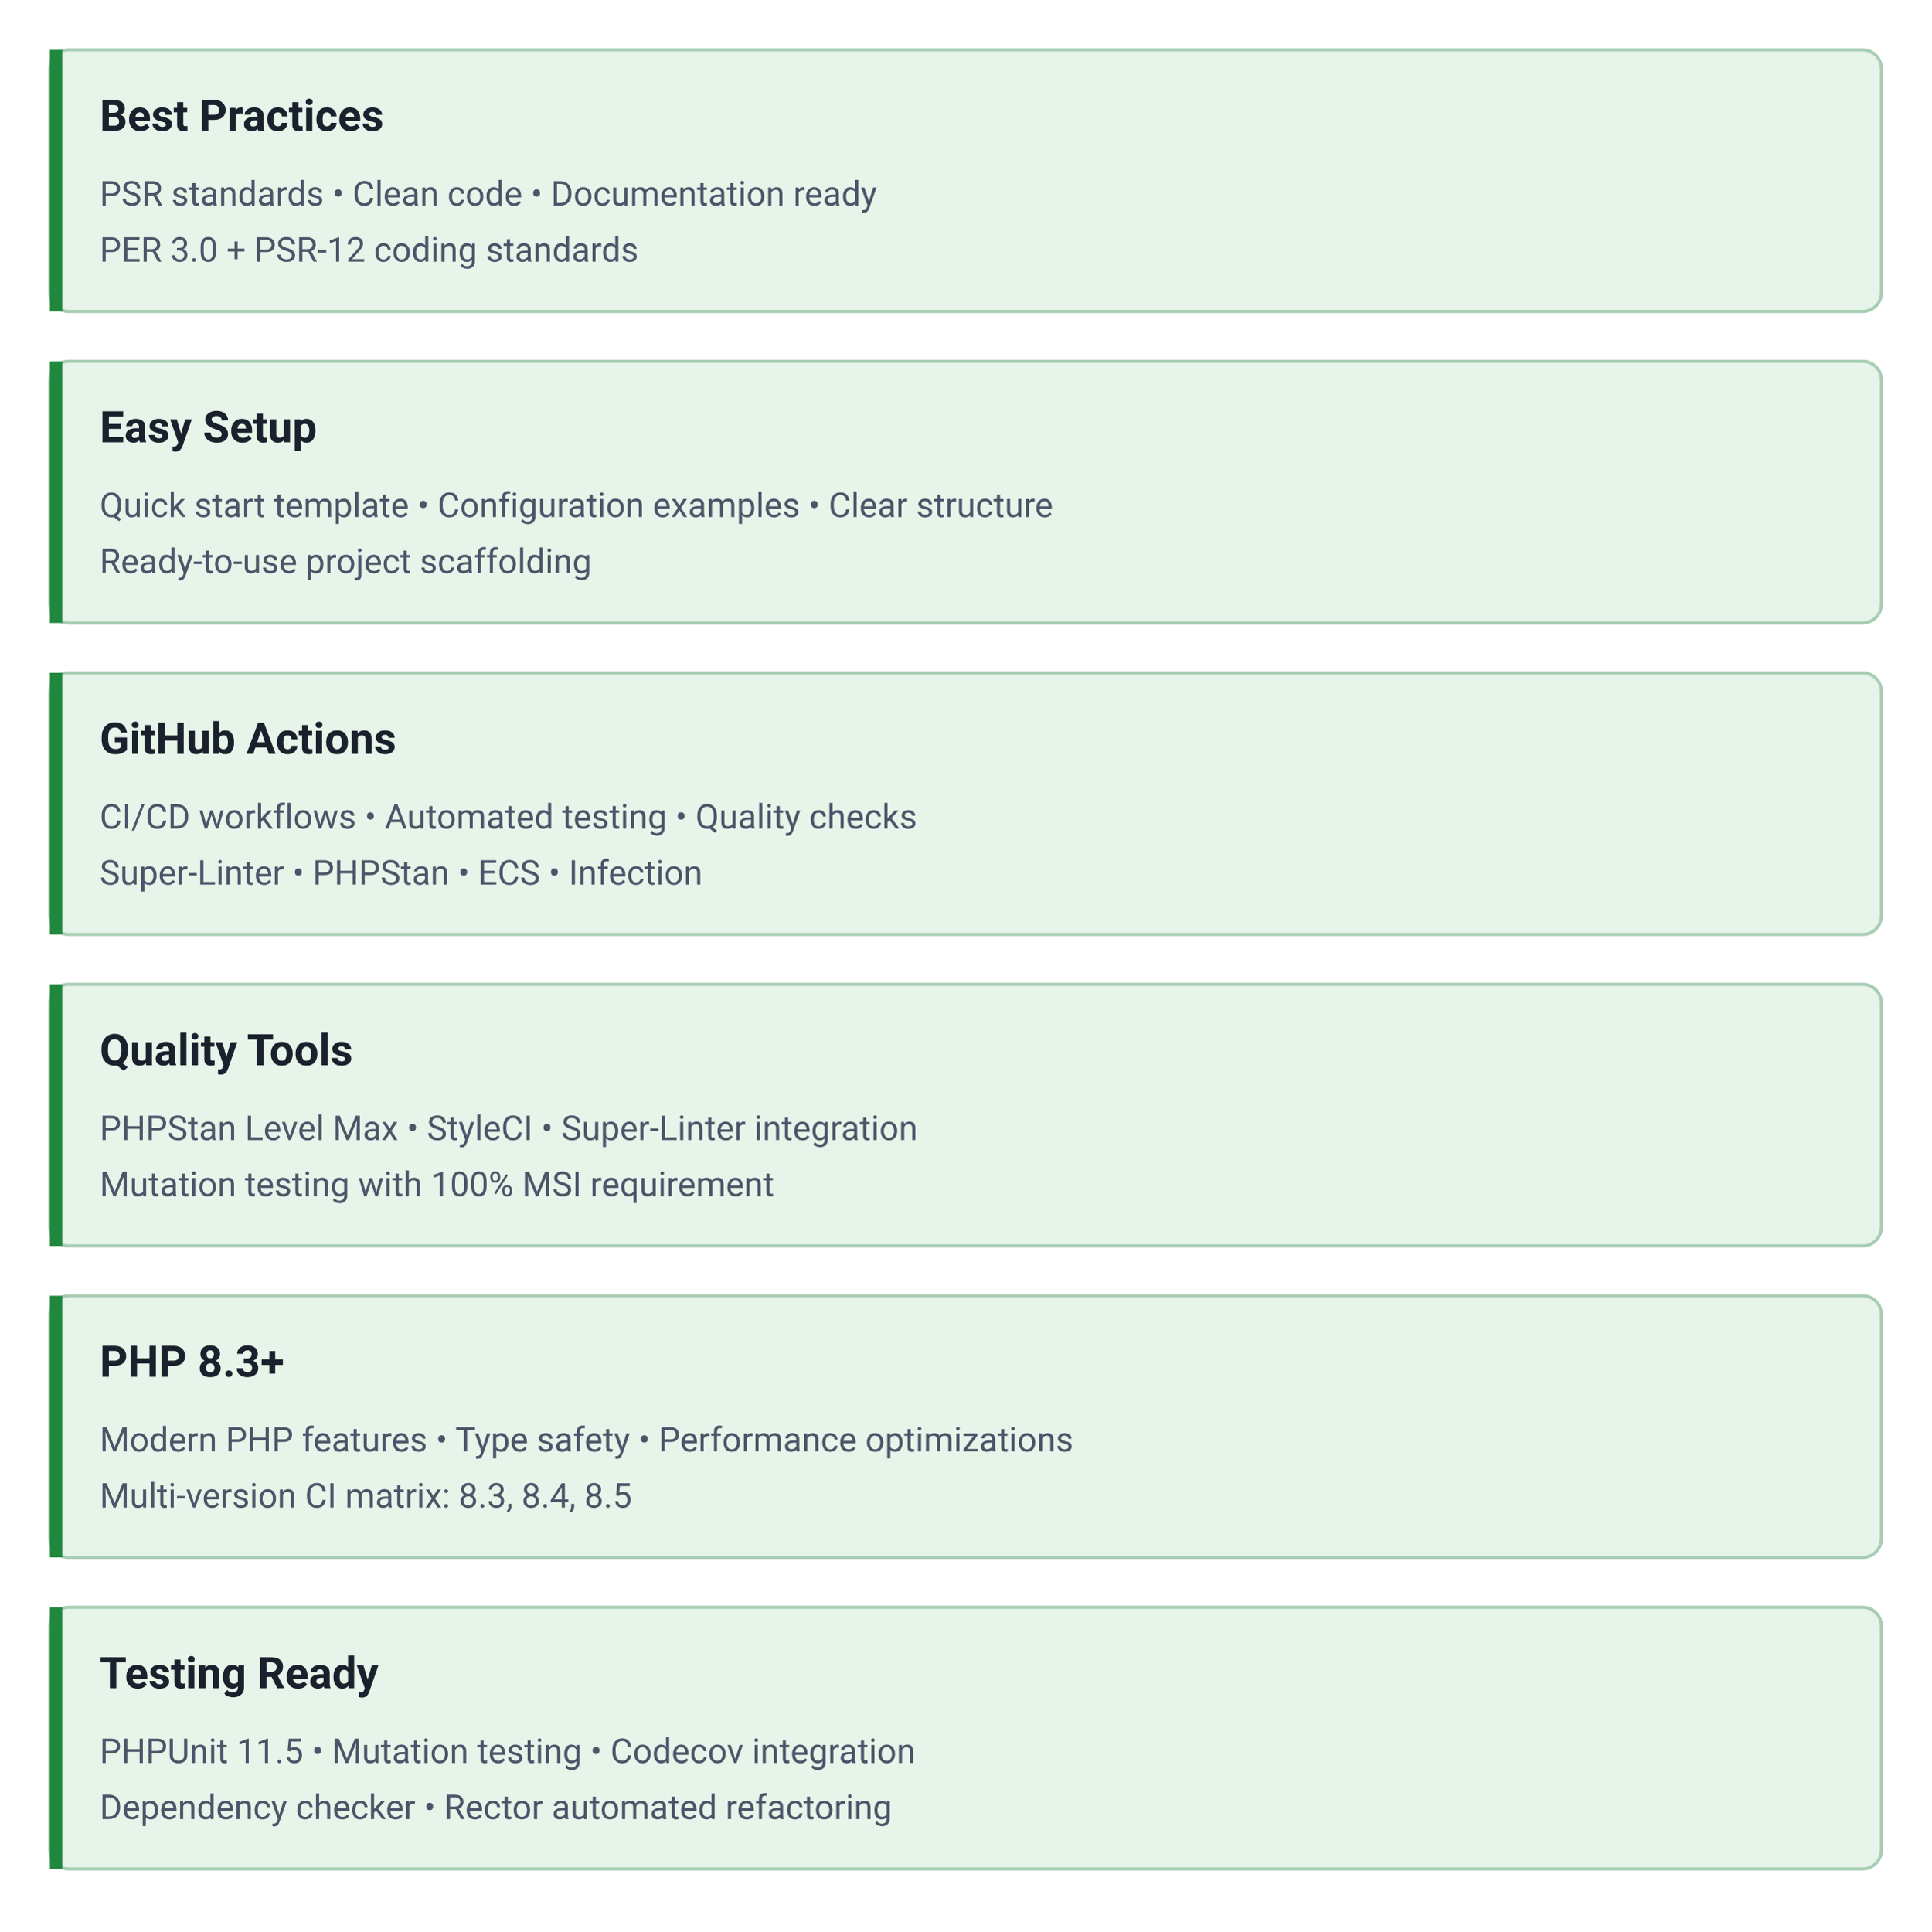
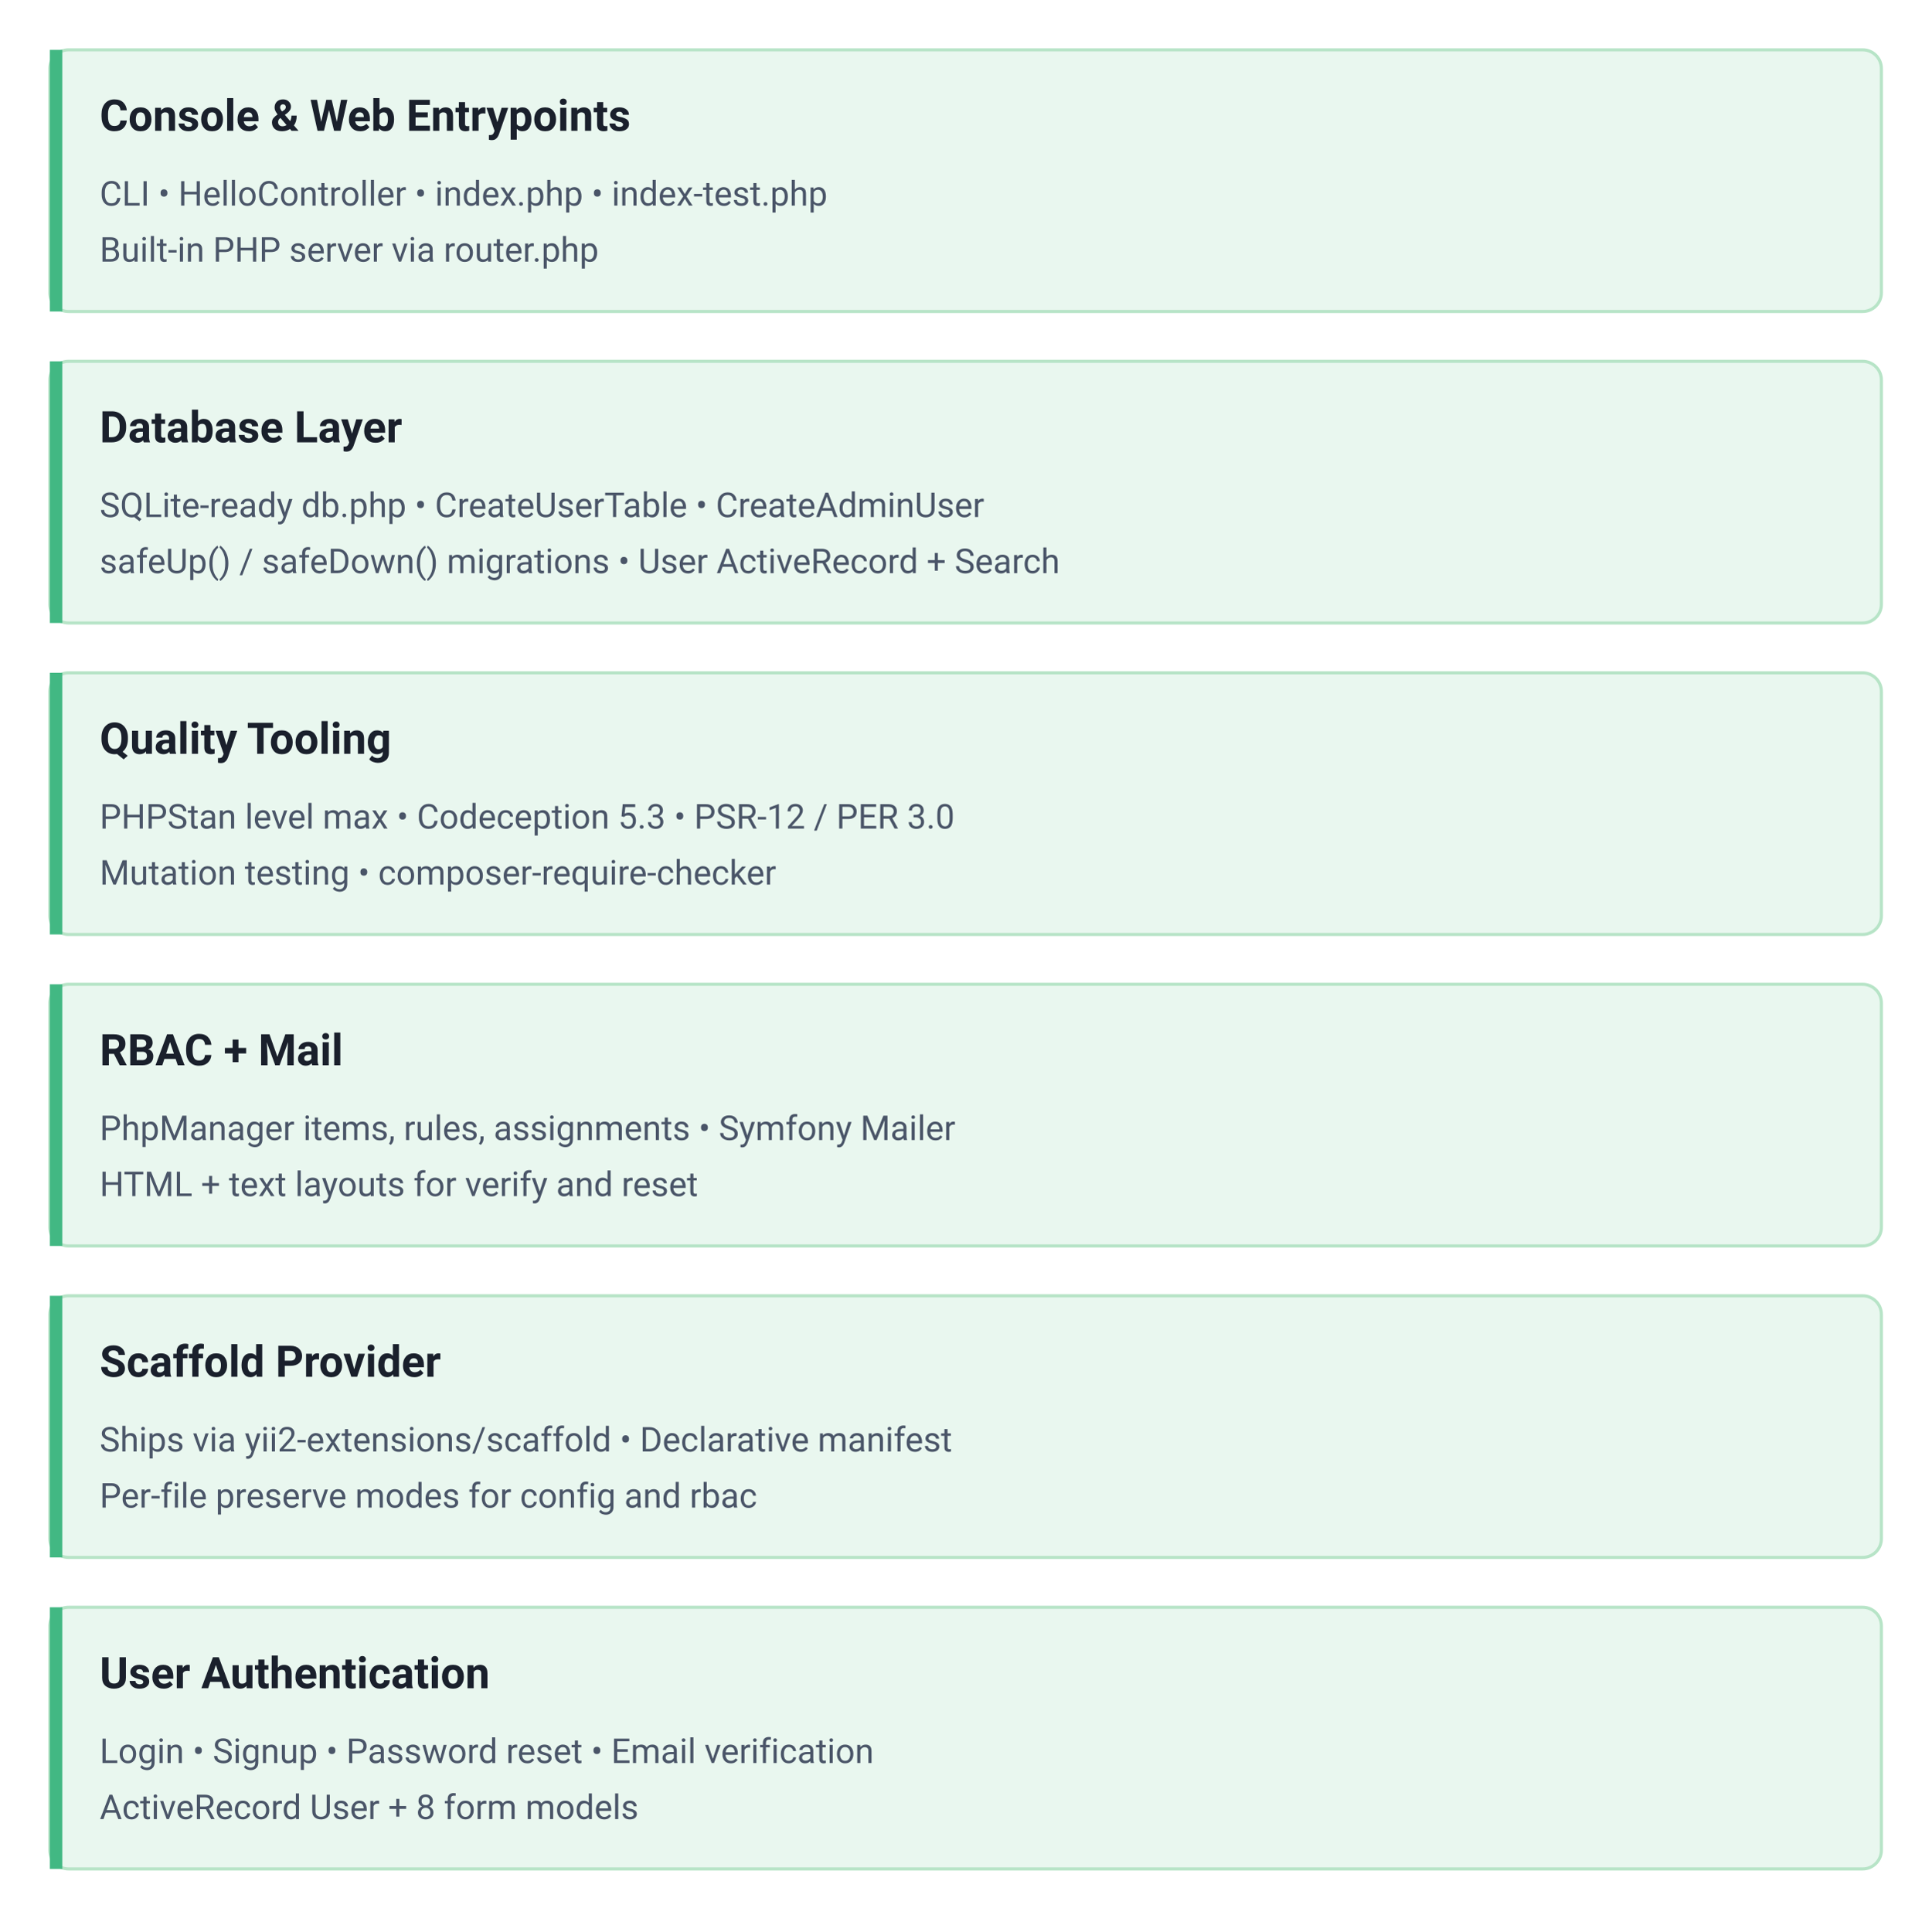
<svg xmlns="http://www.w3.org/2000/svg" viewBox="0 0 620 620" width="100%" height="580">
  <style>
        text { font-family: -apple-system, BlinkMacSystemFont, "Segoe UI", Roboto, Helvetica, Arial, sans-serif; }
-         .box-bg { fill: #e6f4ea; stroke: #a7cdb3; stroke-width: 1; }
+         .box-bg { fill: #e9f7ef; stroke: #b7e4c7; stroke-width: 1; }
        .title { font-weight: 700; font-size: 14px; fill: #1a202c; }
        .content { font-size: 11px; fill: #4a5568; }
    </style>
  <g>
    <rect class="box-bg" x="16" y="16" width="588" height="84" rx="6" />
-     <rect x="16" y="16" width="4" height="84" fill="#1f883d" />
-     <text class="title" x="32" y="42">Best Practices</text>
-     <text class="content" x="32" y="66">PSR standards • Clean code • Documentation ready</text>
-     <text class="content" x="32" y="84">PER 3.0 + PSR-12 coding standards</text>
+     <rect x="16" y="16" width="4" height="84" fill="#42b883" />
+     <text class="title" x="32" y="42">Console &amp; Web Entrypoints</text>
+     <text class="content" x="32" y="66">CLI • HelloController • index.php • index-test.php</text>
+     <text class="content" x="32" y="84">Built-in PHP server via router.php</text>
  </g>
  <g>
    <rect class="box-bg" x="16" y="116" width="588" height="84" rx="6" />
-     <rect x="16" y="116" width="4" height="84" fill="#1f883d" />
-     <text class="title" x="32" y="142">Easy Setup</text>
-     <text class="content" x="32" y="166">Quick start template • Configuration examples • Clear structure</text>
-     <text class="content" x="32" y="184">Ready-to-use project scaffolding</text>
+     <rect x="16" y="116" width="4" height="84" fill="#42b883" />
+     <text class="title" x="32" y="142">Database Layer</text>
+     <text class="content" x="32" y="166">SQLite-ready db.php • CreateUserTable • CreateAdminUser</text>
+     <text class="content" x="32" y="184">safeUp() / safeDown() migrations • User ActiveRecord + Search</text>
  </g>
  <g>
    <rect class="box-bg" x="16" y="216" width="588" height="84" rx="6" />
-     <rect x="16" y="216" width="4" height="84" fill="#1f883d" />
-     <text class="title" x="32" y="242">GitHub Actions</text>
-     <text class="content" x="32" y="266">CI/CD workflows • Automated testing • Quality checks</text>
-     <text class="content" x="32" y="284">Super-Linter • PHPStan • ECS • Infection</text>
+     <rect x="16" y="216" width="4" height="84" fill="#42b883" />
+     <text class="title" x="32" y="242">Quality Tooling</text>
+     <text class="content" x="32" y="266">PHPStan level max • Codeception 5.3 • PSR-12 / PER 3.0</text>
+     <text class="content" x="32" y="284">Mutation testing • composer-require-checker</text>
  </g>
  <g>
    <rect class="box-bg" x="16" y="316" width="588" height="84" rx="6" />
-     <rect x="16" y="316" width="4" height="84" fill="#1f883d" />
-     <text class="title" x="32" y="342">Quality Tools</text>
-     <text class="content" x="32" y="366">PHPStan Level Max • StyleCI • Super-Linter integration</text>
-     <text class="content" x="32" y="384">Mutation testing with 100% MSI requirement</text>
+     <rect x="16" y="316" width="4" height="84" fill="#42b883" />
+     <text class="title" x="32" y="342">RBAC + Mail</text>
+     <text class="content" x="32" y="366">PhpManager items, rules, assignments • Symfony Mailer</text>
+     <text class="content" x="32" y="384">HTML + text layouts for verify and reset</text>
  </g>
  <g>
    <rect class="box-bg" x="16" y="416" width="588" height="84" rx="6" />
-     <rect x="16" y="416" width="4" height="84" fill="#1f883d" />
-     <text class="title" x="32" y="442">PHP 8.3+</text>
-     <text class="content" x="32" y="466">Modern PHP features • Type safety • Performance optimizations</text>
-     <text class="content" x="32" y="484">Multi-version CI matrix: 8.3, 8.4, 8.5</text>
+     <rect x="16" y="416" width="4" height="84" fill="#42b883" />
+     <text class="title" x="32" y="442">Scaffold Provider</text>
+     <text class="content" x="32" y="466">Ships via yii2-extensions/scaffold • Declarative manifest</text>
+     <text class="content" x="32" y="484">Per-file preserve modes for config and rbac</text>
  </g>
  <g>
    <rect class="box-bg" x="16" y="516" width="588" height="84" rx="6" />
-     <rect x="16" y="516" width="4" height="84" fill="#1f883d" />
-     <text class="title" x="32" y="542">Testing Ready</text>
-     <text class="content" x="32" y="566">PHPUnit 11.5 • Mutation testing • Codecov integration</text>
-     <text class="content" x="32" y="584">Dependency checker • Rector automated refactoring</text>
+     <rect x="16" y="516" width="4" height="84" fill="#42b883" />
+     <text class="title" x="32" y="542">User Authentication</text>
+     <text class="content" x="32" y="566">Login • Signup • Password reset • Email verification</text>
+     <text class="content" x="32" y="584">ActiveRecord User + 8 form models</text>
  </g>
</svg>
